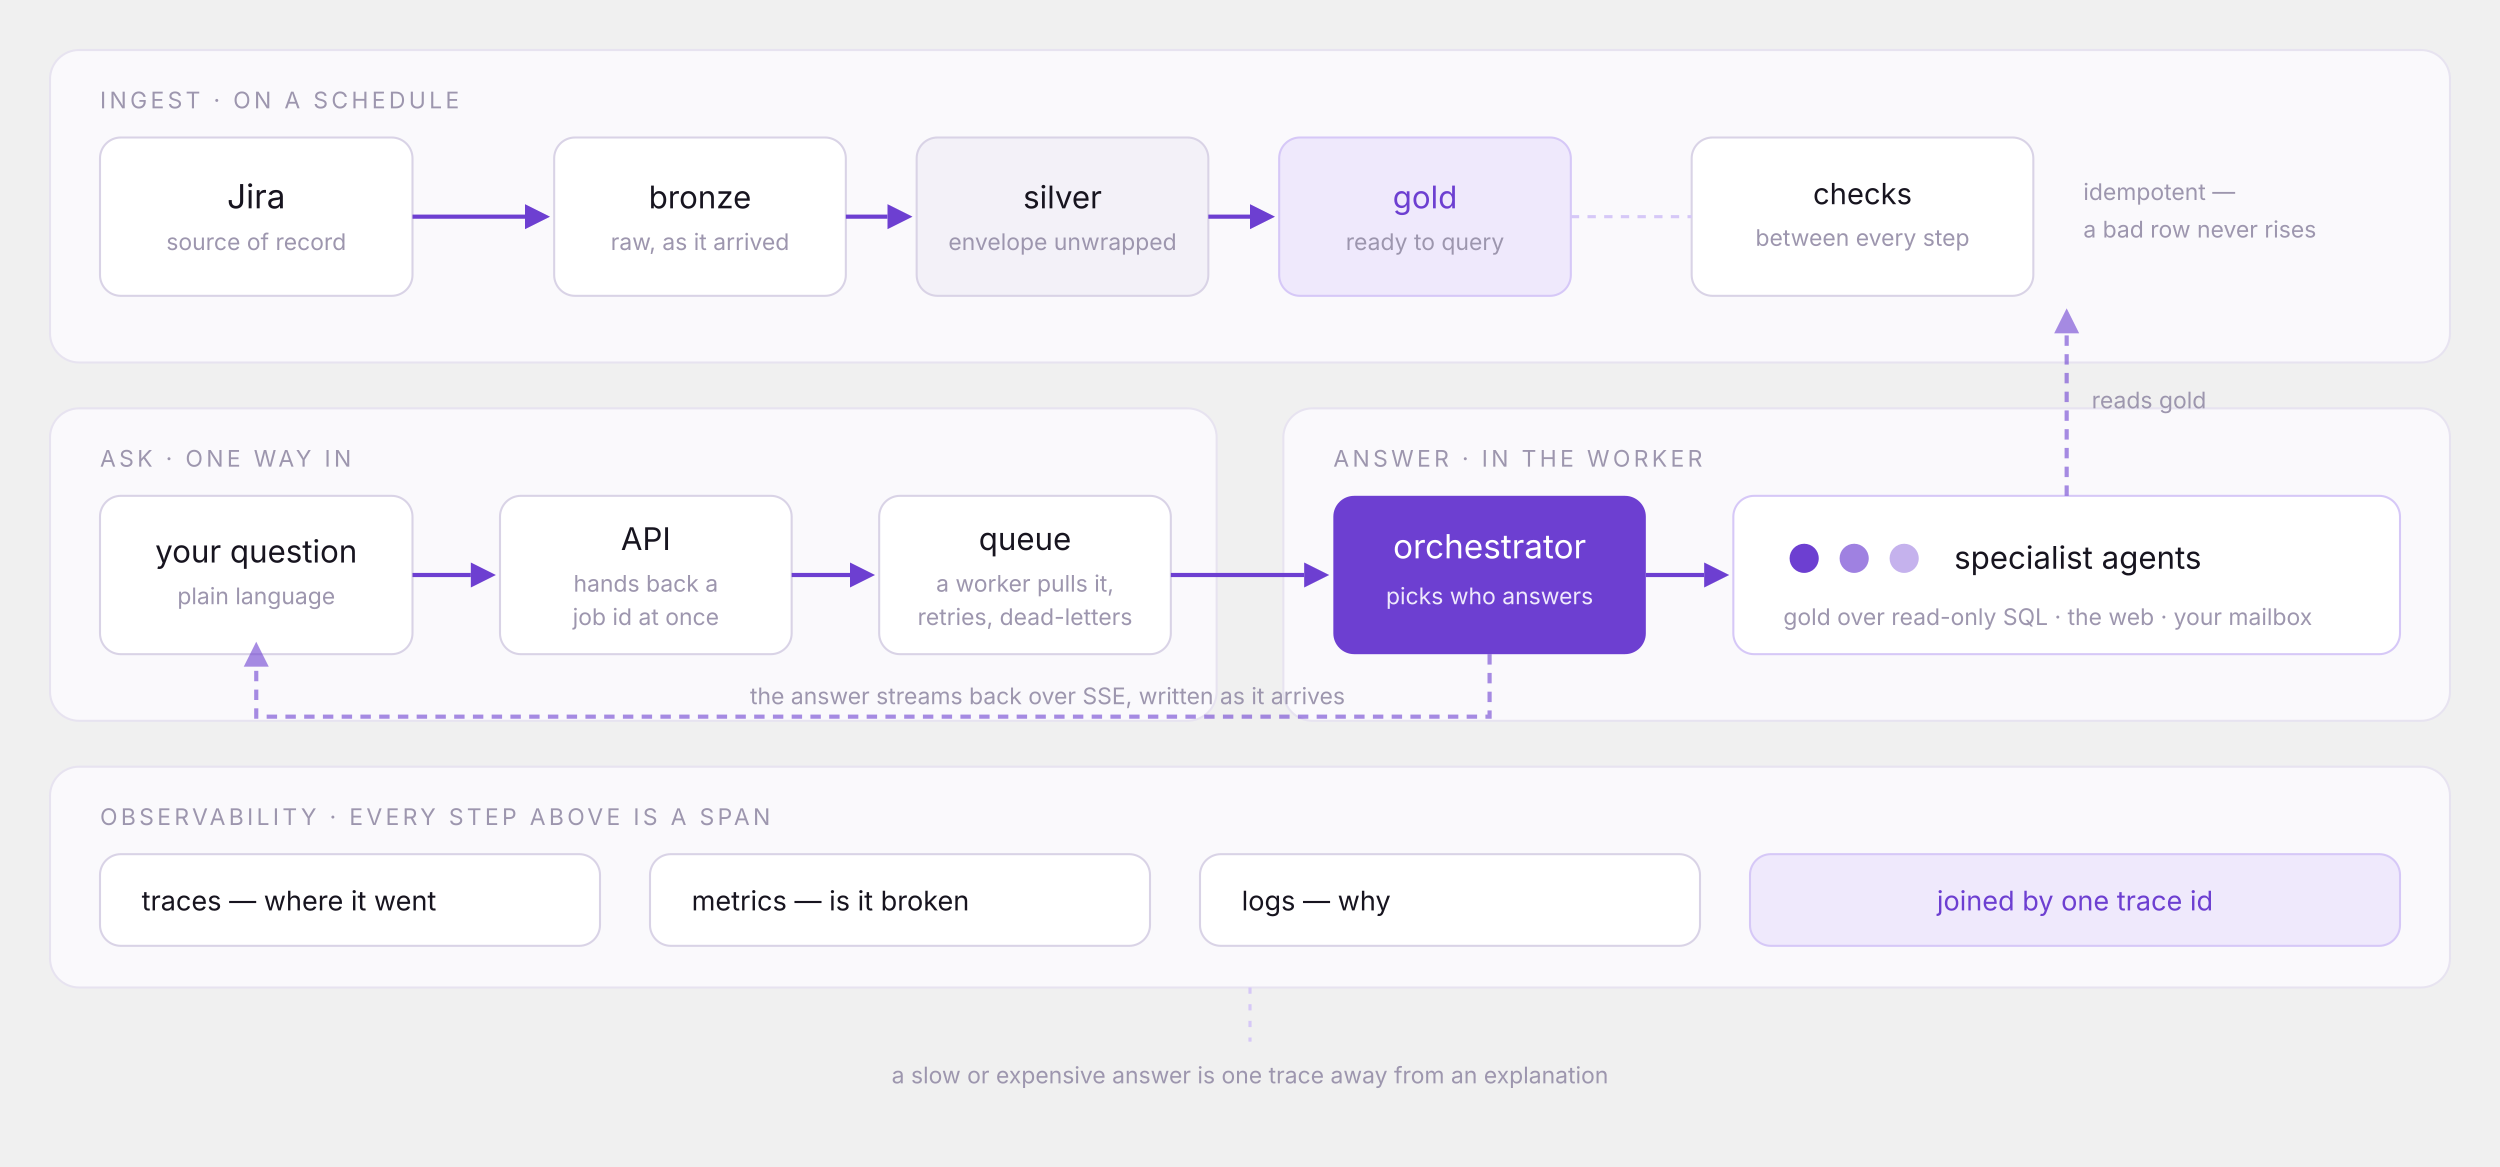
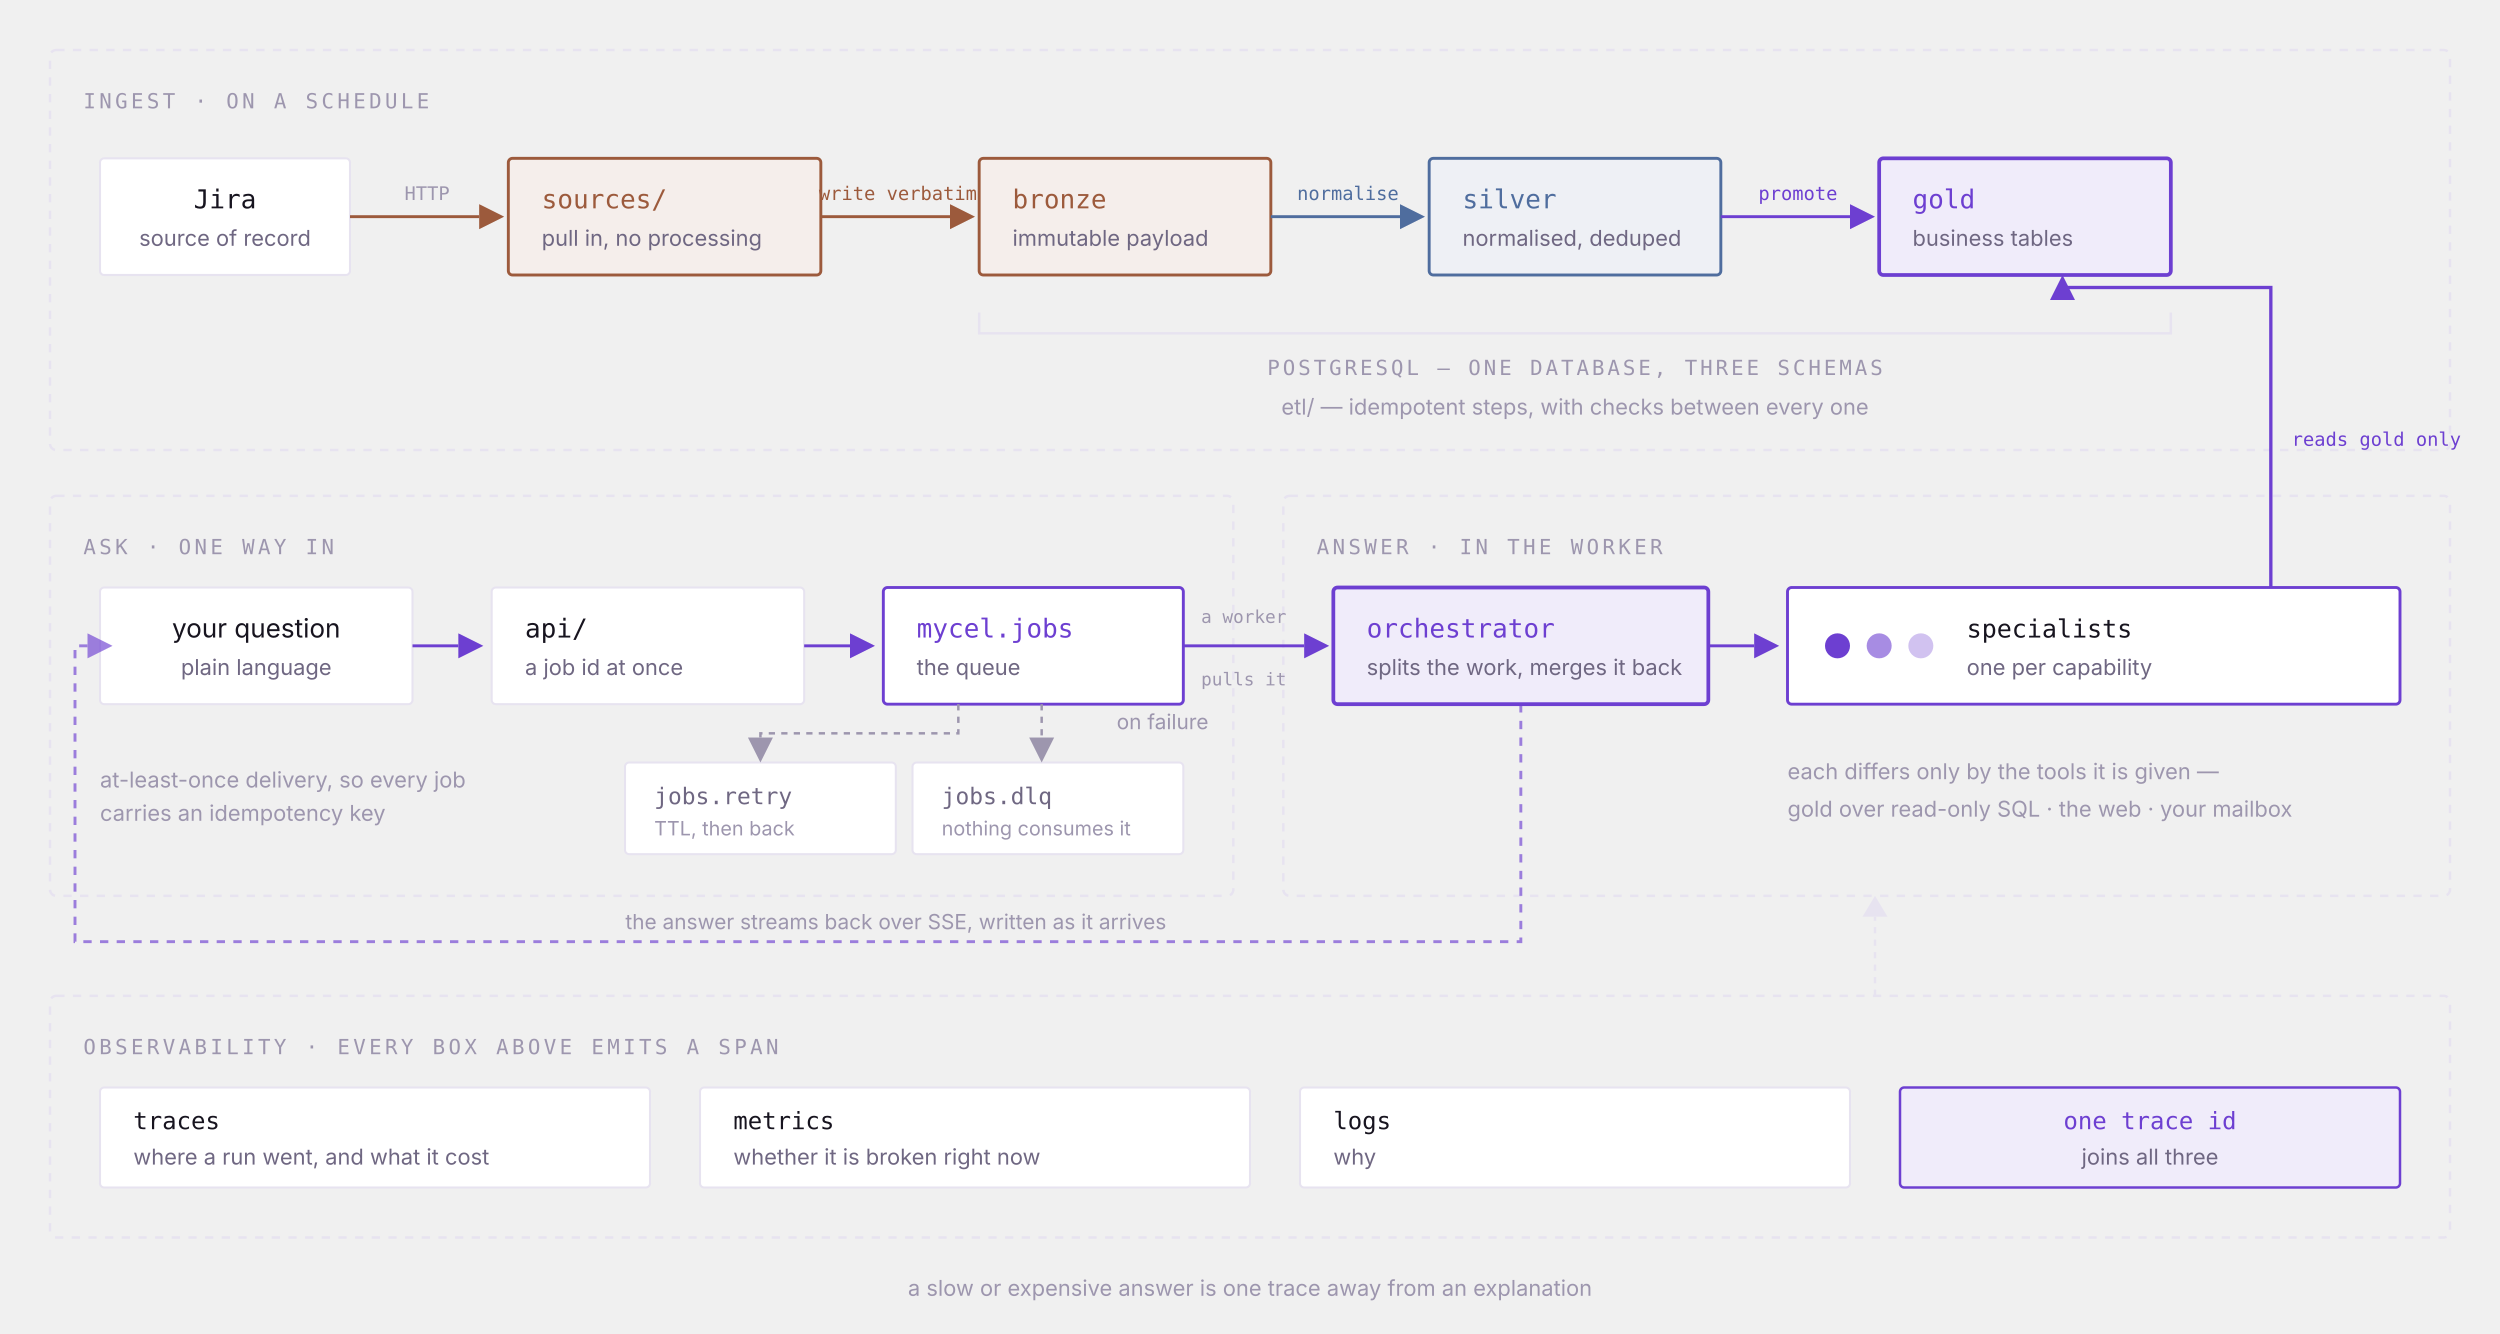
- <svg xmlns="http://www.w3.org/2000/svg" viewBox="0 0 1200 560" width="1200" height="560" role="img" aria-label="Mycel end to end: a scheduler syncs Jira into bronze, normalises it to silver and promotes it to gold; a question posted to the API is queued to a worker, where an orchestrator delegates to whichever specialist agent can answer, reading gold over read-only SQL and streaming the answer back over SSE; every step emits a span, and traces, metrics and logs share one trace id.">
+ <svg xmlns="http://www.w3.org/2000/svg" viewBox="0 0 1200 640" width="1200" height="640" role="img" aria-label="Mycel end to end: a scheduler pulls Jira into the sources layer, which writes bronze verbatim; etl normalises bronze to silver and promotes silver to gold, with checks between every step. A question posted to the api returns a job id and goes on the queue, failing into jobs.retry or jobs.dlq; a worker pulls it, and an orchestrator delegates to whichever specialist agents can answer, reading gold only. The answer streams back over SSE. Every box emits a span, and traces, metrics and logs share one trace id.">
  <g font-family="ui-sans-serif, system-ui, -apple-system, sans-serif">
-     <rect x="24" y="24" width="1152" height="150" rx="14" fill="#faf9fc" stroke="#e7e3f0" />
-     <text x="48" y="52" font-size="11" letter-spacing="1.6" fill="#9d96ae">INGEST · ON A SCHEDULE</text>
-     <g>
-       <rect x="48" y="66" width="150" height="76" rx="10" fill="#ffffff" stroke="#d9d3e6" />
-       <text x="123" y="100" font-size="16" fill="#17141f" text-anchor="middle">Jira</text>
-       <text x="123" y="120" font-size="11" fill="#9d96ae" text-anchor="middle">source of record</text>
+     <rect x="24" y="24" width="1152" height="192" rx="3" fill="none" stroke="#e7e3f0" stroke-width="1.2" stroke-dasharray="4 4" />
+     <text x="40" y="52" font-family="ui-monospace, SFMono-Regular, Menlo, monospace" font-size="10" letter-spacing="1.6" fill="#9d96ae">INGEST · ON A SCHEDULE</text>
+     <rect x="48" y="76" width="120" height="56" rx="2" fill="#ffffff" stroke="#e7e3f0" />
+     <text x="108" y="100" font-family="ui-monospace, SFMono-Regular, Menlo, monospace" font-size="12.5" fill="#17141f" text-anchor="middle">Jira</text>
+     <text x="108" y="118" font-size="10.5" fill="#6f6782" text-anchor="middle">source of record</text>
+     <rect x="244" y="76" width="150" height="56" rx="2" fill="#f5eeeb" stroke="#9c5a3c" stroke-width="1.4" />
+     <text x="260" y="100" font-family="ui-monospace, SFMono-Regular, Menlo, monospace" font-size="12.5" fill="#9c5a3c">sources/</text>
+     <text x="260" y="118" font-size="10.5" fill="#6f6782">pull in, no processing</text>
+     <rect x="470" y="76" width="140" height="56" rx="2" fill="#f5eeeb" stroke="#9c5a3c" stroke-width="1.4" />
+     <text x="486" y="100" font-family="ui-monospace, SFMono-Regular, Menlo, monospace" font-size="12.5" fill="#9c5a3c">bronze</text>
+     <text x="486" y="118" font-size="10.5" fill="#6f6782">immutable payload</text>
+     <rect x="686" y="76" width="140" height="56" rx="2" fill="#eef0f5" stroke="#4f6d9e" stroke-width="1.4" />
+     <text x="702" y="100" font-family="ui-monospace, SFMono-Regular, Menlo, monospace" font-size="12.5" fill="#4f6d9e">silver</text>
+     <text x="702" y="118" font-size="10.5" fill="#6f6782">normalised, deduped</text>
+     <rect x="902" y="76" width="140" height="56" rx="2" fill="#f0ecfa" stroke="#6d3fd1" stroke-width="1.8" />
+     <text x="918" y="100" font-family="ui-monospace, SFMono-Regular, Menlo, monospace" font-size="12.5" fill="#6d3fd1">gold</text>
+     <text x="918" y="118" font-size="10.5" fill="#6f6782">business tables</text>
+     <path d="M470 150 V160 H1042 V150" fill="none" stroke="#e7e3f0" stroke-width="1.2" />
+     <text x="756" y="180" font-family="ui-monospace, SFMono-Regular, Menlo, monospace" font-size="10" letter-spacing="1.4" fill="#9d96ae" text-anchor="middle">POSTGRESQL — ONE DATABASE, THREE SCHEMAS</text>
+     <text x="756" y="199" font-size="10.5" fill="#9d96ae" text-anchor="middle">etl/ — idempotent steps, with checks between every one</text>
+     <rect x="24" y="238" width="568" height="192" rx="3" fill="none" stroke="#e7e3f0" stroke-width="1.2" stroke-dasharray="4 4" />
+     <text x="40" y="266" font-family="ui-monospace, SFMono-Regular, Menlo, monospace" font-size="10" letter-spacing="1.6" fill="#9d96ae">ASK · ONE WAY IN</text>
+     <rect x="48" y="282" width="150" height="56" rx="2" fill="#ffffff" stroke="#e7e3f0" />
+     <text x="123" y="306" font-size="12.5" fill="#17141f" text-anchor="middle">your question</text>
+     <text x="123" y="324" font-size="10.5" fill="#6f6782" text-anchor="middle">plain language</text>
+     <rect x="236" y="282" width="150" height="56" rx="2" fill="#ffffff" stroke="#e7e3f0" />
+     <text x="252" y="306" font-family="ui-monospace, SFMono-Regular, Menlo, monospace" font-size="12.5" fill="#17141f">api/</text>
+     <text x="252" y="324" font-size="10.5" fill="#6f6782">a job id at once</text>
+     <rect x="424" y="282" width="144" height="56" rx="2" fill="#ffffff" stroke="#6d3fd1" stroke-width="1.4" />
+     <text x="440" y="306" font-family="ui-monospace, SFMono-Regular, Menlo, monospace" font-size="12.5" fill="#6d3fd1">mycel.jobs</text>
+     <text x="440" y="324" font-size="10.5" fill="#6f6782">the queue</text>
+     <text x="536" y="350" font-size="10" fill="#9d96ae" text-anchor="start">on failure</text>
+     <text x="48" y="378" font-size="10.5" fill="#9d96ae">at-least-once delivery, so every job</text>
+     <text x="48" y="394" font-size="10.5" fill="#9d96ae">carries an idempotency key</text>
+     <rect x="300" y="366" width="130" height="44" rx="2" fill="#ffffff" stroke="#e7e3f0" />
+     <text x="314" y="386" font-family="ui-monospace, SFMono-Regular, Menlo, monospace" font-size="11" fill="#6f6782">jobs.retry</text>
+     <text x="314" y="401" font-size="9.5" fill="#9d96ae">TTL, then back</text>
+     <rect x="438" y="366" width="130" height="44" rx="2" fill="#ffffff" stroke="#e7e3f0" />
+     <text x="452" y="386" font-family="ui-monospace, SFMono-Regular, Menlo, monospace" font-size="11" fill="#6f6782">jobs.dlq</text>
+     <text x="452" y="401" font-size="9.5" fill="#9d96ae">nothing consumes it</text>
+     <rect x="616" y="238" width="560" height="192" rx="3" fill="none" stroke="#e7e3f0" stroke-width="1.2" stroke-dasharray="4 4" />
+     <text x="632" y="266" font-family="ui-monospace, SFMono-Regular, Menlo, monospace" font-size="10" letter-spacing="1.6" fill="#9d96ae">ANSWER · IN THE WORKER</text>
+     <rect x="640" y="282" width="180" height="56" rx="2" fill="#f0ecfa" stroke="#6d3fd1" stroke-width="1.8" />
+     <text x="656" y="306" font-family="ui-monospace, SFMono-Regular, Menlo, monospace" font-size="12.5" fill="#6d3fd1">orchestrator</text>
+     <text x="656" y="324" font-size="10.5" fill="#6f6782">splits the work, merges it back</text>
+     <rect x="858" y="282" width="294" height="56" rx="2" fill="#ffffff" stroke="#6d3fd1" stroke-width="1.4" />
+     <g fill="#6d3fd1">
+       <circle cx="882" cy="310" r="6" />
+       <circle cx="902" cy="310" r="6" opacity="0.6" />
+       <circle cx="922" cy="310" r="6" opacity="0.32" />
    </g>
-     <g>
-       <rect x="266" y="66" width="140" height="76" rx="10" fill="#ffffff" stroke="#d9d3e6" />
-       <text x="336" y="100" font-size="15" fill="#17141f" text-anchor="middle">bronze</text>
-       <text x="336" y="120" font-size="11" fill="#9d96ae" text-anchor="middle">raw, as it arrived</text>
+     <text x="944" y="306" font-family="ui-monospace, SFMono-Regular, Menlo, monospace" font-size="12" fill="#17141f">specialists</text>
+     <text x="944" y="324" font-size="10.5" fill="#6f6782">one per capability</text>
+     <text x="858" y="374" font-size="10.5" fill="#9d96ae">each differs only by the tools it is given —</text>
+     <text x="858" y="392" font-size="10.5" fill="#9d96ae">gold over read-only SQL · the web · your mailbox</text>
+     <rect x="24" y="478" width="1152" height="116" rx="3" fill="none" stroke="#e7e3f0" stroke-width="1.2" stroke-dasharray="4 4" />
+     <text x="40" y="506" font-family="ui-monospace, SFMono-Regular, Menlo, monospace" font-size="10" letter-spacing="1.6" fill="#9d96ae">OBSERVABILITY · EVERY BOX ABOVE EMITS A SPAN</text>
+     <rect x="48" y="522" width="264" height="48" rx="2" fill="#ffffff" stroke="#e7e3f0" />
+     <text x="64" y="542" font-family="ui-monospace, SFMono-Regular, Menlo, monospace" font-size="11.5" fill="#17141f">traces</text>
+     <text x="64" y="559" font-size="10.5" fill="#6f6782">where a run went, and what it cost</text>
+     <rect x="336" y="522" width="264" height="48" rx="2" fill="#ffffff" stroke="#e7e3f0" />
+     <text x="352" y="542" font-family="ui-monospace, SFMono-Regular, Menlo, monospace" font-size="11.5" fill="#17141f">metrics</text>
+     <text x="352" y="559" font-size="10.5" fill="#6f6782">whether it is broken right now</text>
+     <rect x="624" y="522" width="264" height="48" rx="2" fill="#ffffff" stroke="#e7e3f0" />
+     <text x="640" y="542" font-family="ui-monospace, SFMono-Regular, Menlo, monospace" font-size="11.5" fill="#17141f">logs</text>
+     <text x="640" y="559" font-size="10.5" fill="#6f6782">why</text>
+     <rect x="912" y="522" width="240" height="48" rx="2" fill="#f0ecfa" stroke="#6d3fd1" stroke-width="1.2" />
+     <text x="1032" y="542" font-family="ui-monospace, SFMono-Regular, Menlo, monospace" font-size="11.5" fill="#6d3fd1" text-anchor="middle">one trace id</text>
+     <text x="1032" y="559" font-size="10.5" fill="#6f6782" text-anchor="middle">joins all three</text>
+     <g fill="none" stroke="#9c5a3c" stroke-width="1.4">
+       <path d="M168 104H230" />
+       <path d="M394 104H456" />
    </g>
-     <g>
-       <rect x="440" y="66" width="140" height="76" rx="10" fill="#f3f1f8" stroke="#d9d3e6" />
-       <text x="510" y="100" font-size="15" fill="#17141f" text-anchor="middle">silver</text>
-       <text x="510" y="120" font-size="11" fill="#9d96ae" text-anchor="middle">envelope unwrapped</text>
+     <g fill="#9c5a3c">
+       <path d="M230 98 242 104 230 110z" />
+       <path d="M456 98 468 104 456 110z" />
    </g>
-     <g>
-       <rect x="614" y="66" width="140" height="76" rx="10" fill="#efe9fc" stroke="#d6c8f7" />
-       <text x="684" y="100" font-size="15" fill="#6d3fd1" text-anchor="middle">gold</text>
-       <text x="684" y="120" font-size="11" fill="#9d96ae" text-anchor="middle">ready to query</text>
+     <path d="M610 104H672" fill="none" stroke="#4f6d9e" stroke-width="1.4" />
+     <path d="M672 98 684 104 672 110z" fill="#4f6d9e" />
+     <path d="M826 104H888" fill="none" stroke="#6d3fd1" stroke-width="1.4" />
+     <path d="M888 98 900 104 888 110z" fill="#6d3fd1" />
+     <g font-family="ui-monospace, SFMono-Regular, Menlo, monospace" font-size="9" text-anchor="middle">
+       <text x="205" y="96" fill="#9d96ae">HTTP</text>
+       <text x="431" y="96" fill="#9c5a3c">write verbatim</text>
+       <text x="647" y="96" fill="#4f6d9e">normalise</text>
+       <text x="863" y="96" fill="#6d3fd1">promote</text>
    </g>
-     <g>
-       <rect x="812" y="66" width="164" height="76" rx="10" fill="#ffffff" stroke="#d9d3e6" />
-       <text x="894" y="98" font-size="14" fill="#17141f" text-anchor="middle">checks</text>
-       <text x="894" y="118" font-size="11" fill="#9d96ae" text-anchor="middle">between every step</text>
-     </g>
-     <text x="1000" y="96" font-size="11" fill="#9d96ae">idempotent —</text>
-     <text x="1000" y="114" font-size="11" fill="#9d96ae">a bad row never rises</text>
-     <rect x="24" y="196" width="560" height="150" rx="14" fill="#faf9fc" stroke="#e7e3f0" />
-     <text x="48" y="224" font-size="11" letter-spacing="1.6" fill="#9d96ae">ASK · ONE WAY IN</text>
-     <g>
-       <rect x="48" y="238" width="150" height="76" rx="10" fill="#ffffff" stroke="#d9d3e6" />
-       <text x="123" y="270" font-size="15" fill="#17141f" text-anchor="middle">your question</text>
-       <text x="123" y="290" font-size="11" fill="#9d96ae" text-anchor="middle">plain language</text>
-     </g>
-     <g>
-       <rect x="240" y="238" width="140" height="76" rx="10" fill="#ffffff" stroke="#d9d3e6" />
-       <text x="310" y="264" font-size="15" fill="#17141f" text-anchor="middle">API</text>
-       <text x="310" y="284" font-size="11" fill="#9d96ae" text-anchor="middle">hands back a</text>
-       <text x="310" y="300" font-size="11" fill="#9d96ae" text-anchor="middle">job id at once</text>
-     </g>
-     <g>
-       <rect x="422" y="238" width="140" height="76" rx="10" fill="#ffffff" stroke="#d9d3e6" />
-       <text x="492" y="264" font-size="15" fill="#17141f" text-anchor="middle">queue</text>
-       <text x="492" y="284" font-size="11" fill="#9d96ae" text-anchor="middle">a worker pulls it,</text>
-       <text x="492" y="300" font-size="11" fill="#9d96ae" text-anchor="middle">retries, dead-letters</text>
-     </g>
-     <rect x="616" y="196" width="560" height="150" rx="14" fill="#faf9fc" stroke="#e7e3f0" />
-     <text x="640" y="224" font-size="11" letter-spacing="1.6" fill="#9d96ae">ANSWER · IN THE WORKER</text>
-     <g>
-       <rect x="640" y="238" width="150" height="76" rx="10" fill="#6d3fd1" />
-       <text x="715" y="268" font-size="16" fill="#ffffff" text-anchor="middle">orchestrator</text>
-       <text x="715" y="290" font-size="11" fill="#efe9fc" text-anchor="middle">picks who answers</text>
-     </g>
-     <g>
-       <rect x="832" y="238" width="320" height="76" rx="10" fill="#ffffff" stroke="#d6c8f7" />
-       <g fill="#6d3fd1">
-         <circle cx="866" cy="268" r="7" />
-         <circle cx="890" cy="268" r="7" opacity="0.66" />
-         <circle cx="914" cy="268" r="7" opacity="0.4" />
-       </g>
-       <text x="938" y="273" font-size="15" fill="#17141f">specialist agents</text>
-       <text x="856" y="300" font-size="11" fill="#9d96ae">gold over read-only SQL · the web · your mailbox</text>
-     </g>
-     <rect x="24" y="368" width="1152" height="106" rx="14" fill="#faf9fc" stroke="#e7e3f0" />
-     <text x="48" y="396" font-size="11" letter-spacing="1.6" fill="#9d96ae">OBSERVABILITY · EVERY STEP ABOVE IS A SPAN</text>
-     <g>
-       <rect x="48" y="410" width="240" height="44" rx="10" fill="#ffffff" stroke="#d9d3e6" />
-       <text x="68" y="437" font-size="13" fill="#17141f">traces — where it went</text>
-     </g>
-     <g>
-       <rect x="312" y="410" width="240" height="44" rx="10" fill="#ffffff" stroke="#d9d3e6" />
-       <text x="332" y="437" font-size="13" fill="#17141f">metrics — is it broken</text>
-     </g>
-     <g>
-       <rect x="576" y="410" width="240" height="44" rx="10" fill="#ffffff" stroke="#d9d3e6" />
-       <text x="596" y="437" font-size="13" fill="#17141f">logs — why</text>
-     </g>
-     <g>
-       <rect x="840" y="410" width="312" height="44" rx="10" fill="#efe9fc" stroke="#d6c8f7" />
-       <text x="996" y="437" font-size="13" fill="#6d3fd1" text-anchor="middle">joined by one trace id</text>
-     </g>
-     <g fill="none" stroke="#6d3fd1" stroke-width="2">
-       <path d="M198 104H252" />
-       <path d="M406 104H426" />
-       <path d="M580 104H600" />
-       <path d="M198 276H226" />
-       <path d="M380 276H408" />
-       <path d="M562 276H626" />
-       <path d="M790 276H818" />
+     <g fill="none" stroke="#6d3fd1" stroke-width="1.4">
+       <path d="M198 310H220" />
+       <path d="M386 310H408" />
    </g>
    <g fill="#6d3fd1">
-       <path d="M252 98 264 104 252 110z" />
-       <path d="M426 98 438 104 426 110z" />
-       <path d="M600 98 612 104 600 110z" />
-       <path d="M226 270 238 276 226 282z" />
-       <path d="M408 270 420 276 408 282z" />
-       <path d="M626 270 638 276 626 282z" />
-       <path d="M818 270 830 276 818 282z" />
+       <path d="M220 304 232 310 220 316z" />
+       <path d="M408 304 420 310 408 316z" />
    </g>
-     <g fill="none" stroke="#d6c8f7" stroke-width="1.5" stroke-dasharray="4 4">
-       <path d="M754 104H812" />
+     <g fill="none" stroke="#9d96ae" stroke-width="1.2" stroke-dasharray="3 3">
+       <path d="M460 338V352H365V354" />
+       <path d="M500 338V354" />
    </g>
-     <g fill="none" stroke="#6d3fd1" stroke-width="2" stroke-dasharray="5 4" opacity="0.6">
-       <path d="M992 238V160" />
+     <g fill="#9d96ae">
+       <path d="M359 354 365 366 371 354z" />
+       <path d="M494 354 500 366 506 354z" />
    </g>
-     <path d="M986 160 992 148 998 160z" fill="#6d3fd1" opacity="0.6" />
-     <text x="1004" y="196" font-size="11" fill="#9d96ae">reads gold</text>
-     <g fill="none" stroke="#6d3fd1" stroke-width="2" stroke-dasharray="5 4" opacity="0.6">
-       <path d="M715 314V344H123V320" />
+     <path d="M568 310H626" fill="none" stroke="#6d3fd1" stroke-width="1.4" />
+     <path d="M626 304 638 310 626 316z" fill="#6d3fd1" />
+     <text x="597" y="299" font-family="ui-monospace, SFMono-Regular, Menlo, monospace" font-size="8.5" fill="#9d96ae" text-anchor="middle">a worker</text>
+     <text x="597" y="329" font-family="ui-monospace, SFMono-Regular, Menlo, monospace" font-size="8.5" fill="#9d96ae" text-anchor="middle">pulls it</text>
+     <path d="M820 310H842" fill="none" stroke="#6d3fd1" stroke-width="1.4" />
+     <path d="M842 304 854 310 842 316z" fill="#6d3fd1" />
+     <path d="M1090 282V138H990V144" fill="none" stroke="#6d3fd1" stroke-width="1.6" />
+     <path d="M984 144 990 132 996 144z" fill="#6d3fd1" />
+     <text x="1100" y="214" font-family="ui-monospace, SFMono-Regular, Menlo, monospace" font-size="9" fill="#6d3fd1">reads gold only</text>
+     <g fill="none" stroke="#6d3fd1" stroke-width="1.4" stroke-dasharray="4 4" opacity="0.65">
+       <path d="M730 338V452H36V310H42" />
    </g>
-     <path d="M117 320 123 308 129 320z" fill="#6d3fd1" opacity="0.6" />
-     <text x="360" y="338" font-size="11" fill="#9d96ae">the answer streams back over SSE, written as it arrives</text>
-     <g fill="none" stroke="#d6c8f7" stroke-width="1.5" stroke-dasharray="3 5">
-       <path d="M600 474V500H600" />
+     <path d="M42 304 54 310 42 316z" fill="#6d3fd1" opacity="0.65" />
+     <text x="430" y="446" font-size="10" fill="#9d96ae" text-anchor="middle">the answer streams back over SSE, written as it arrives</text>
+     <g fill="none" stroke="#e7e3f0" stroke-width="1.2" stroke-dasharray="3 3">
+       <path d="M900 478V440" />
    </g>
-     <text x="600" y="520" font-size="11" fill="#9d96ae" text-anchor="middle">a slow or expensive answer is one trace away from an explanation</text>
+     <path d="M894 440 900 430 906 440z" fill="#e7e3f0" />
+     <text x="600" y="622" font-size="10.5" fill="#9d96ae" text-anchor="middle">a slow or expensive answer is one trace away from an explanation</text>
  </g>
</svg>
